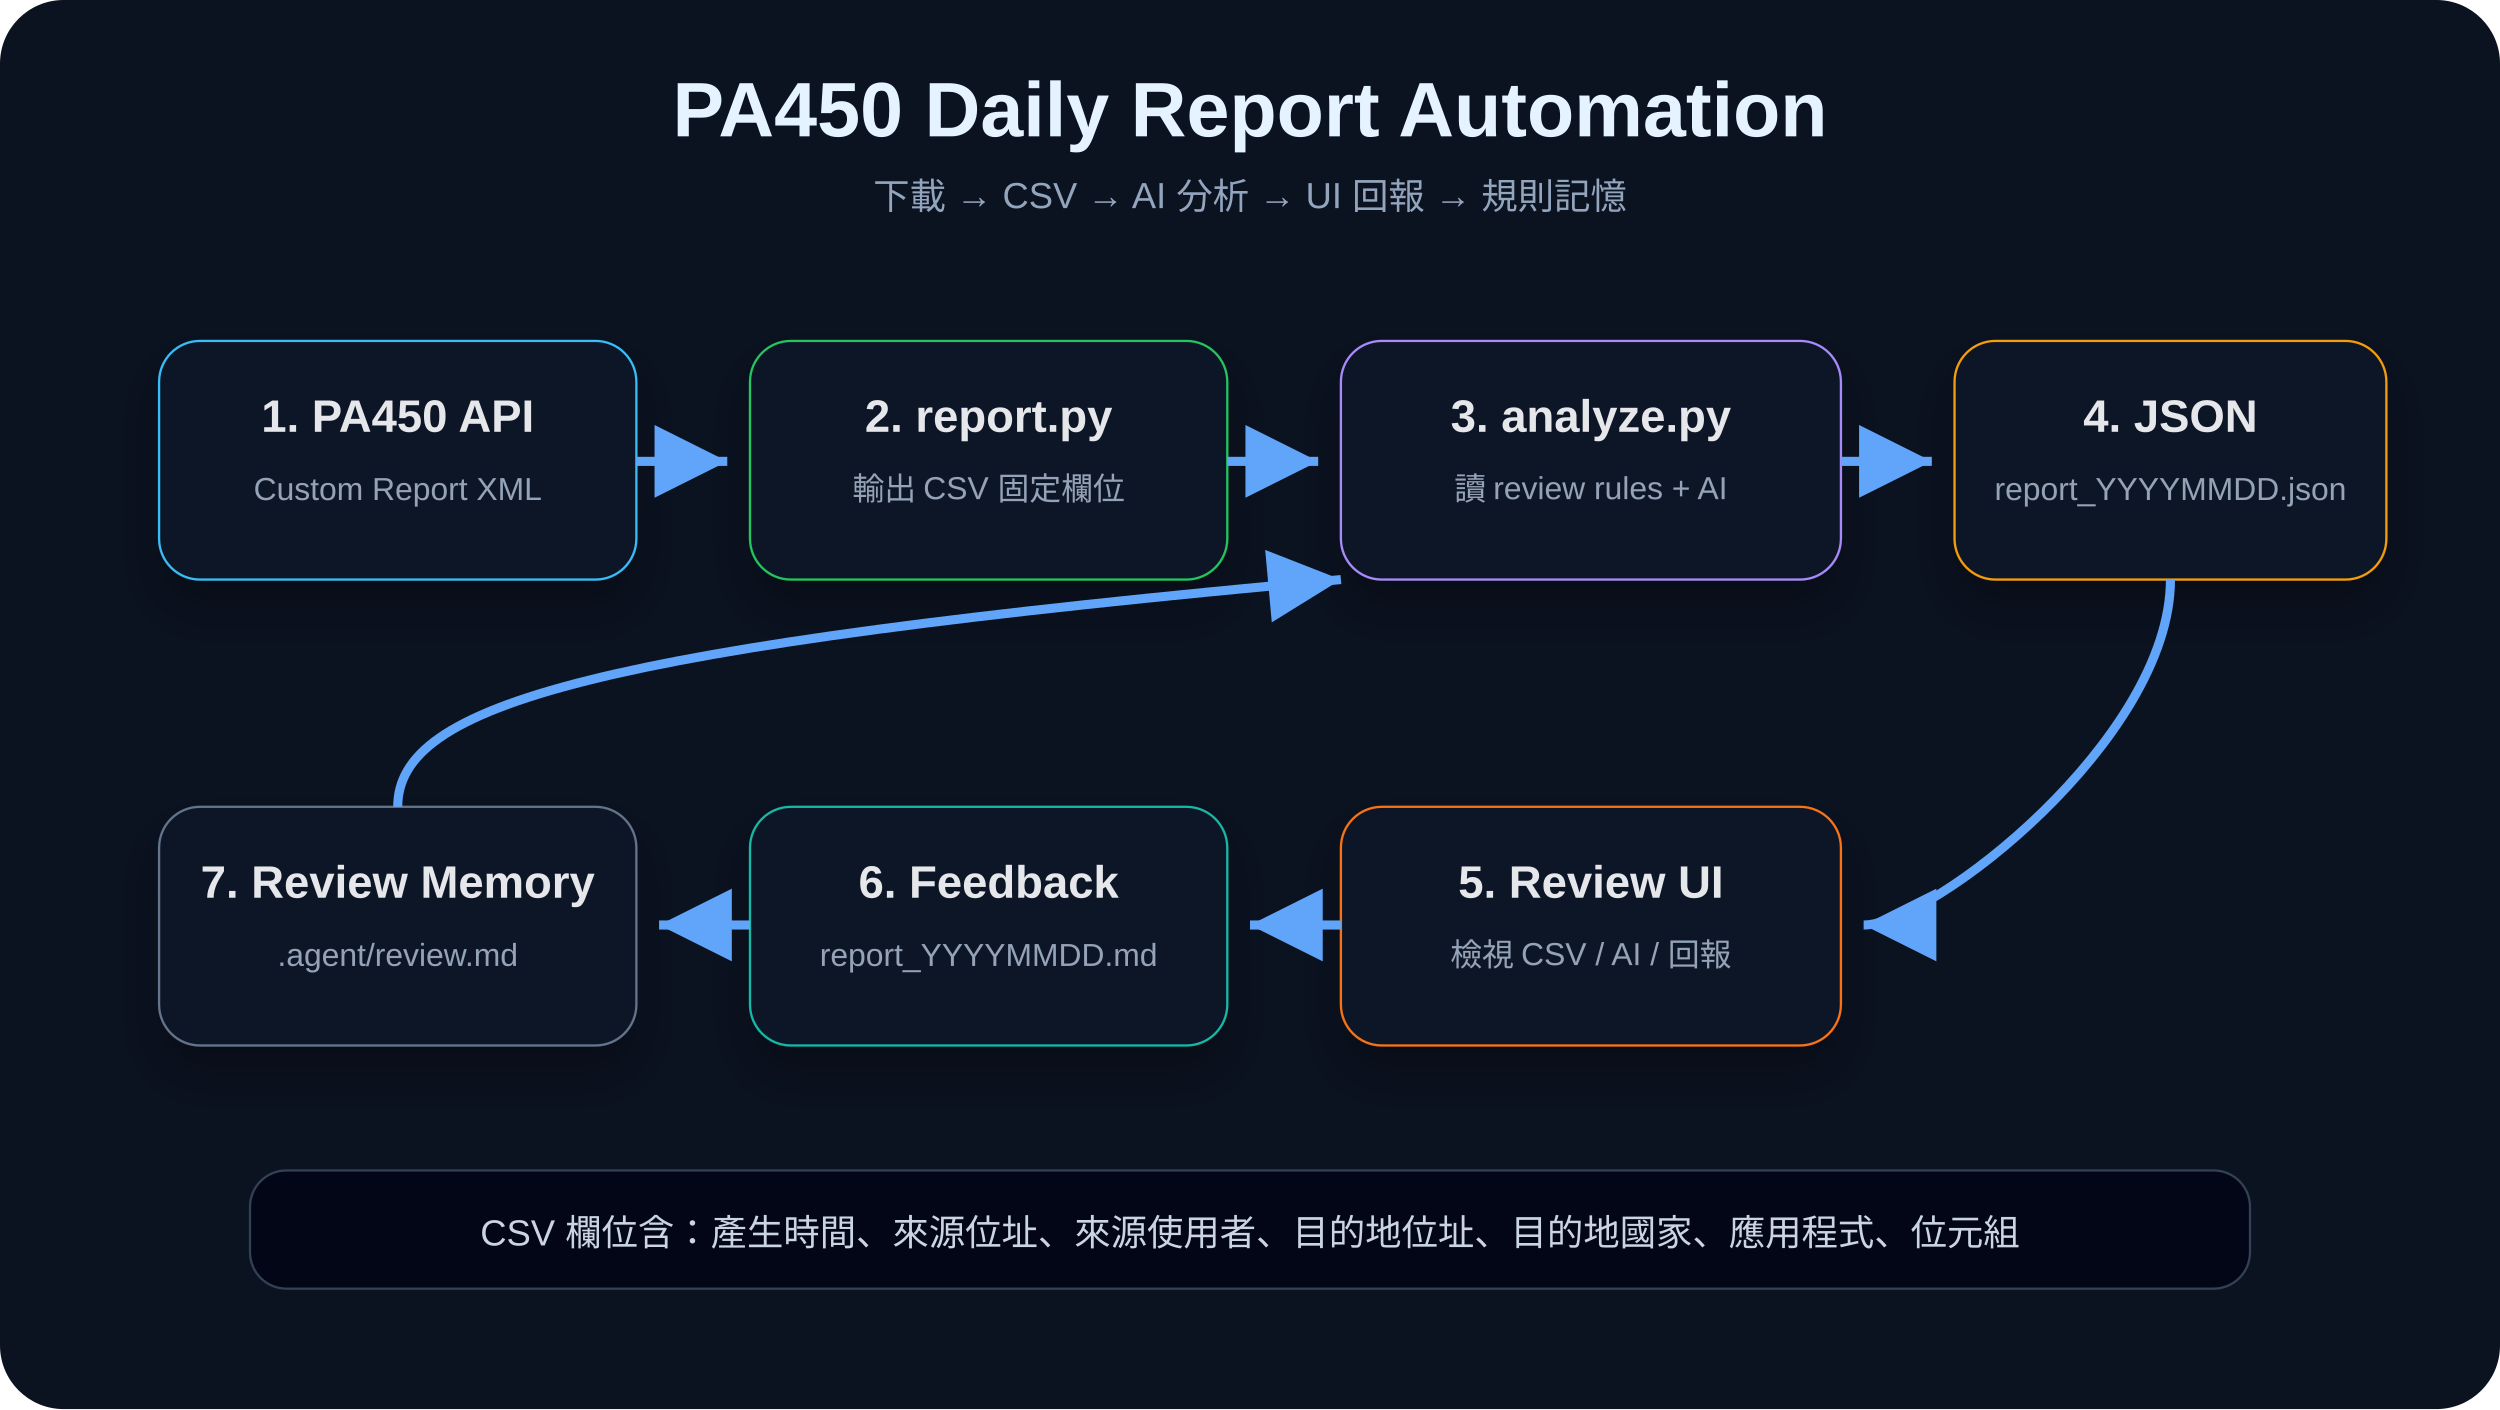
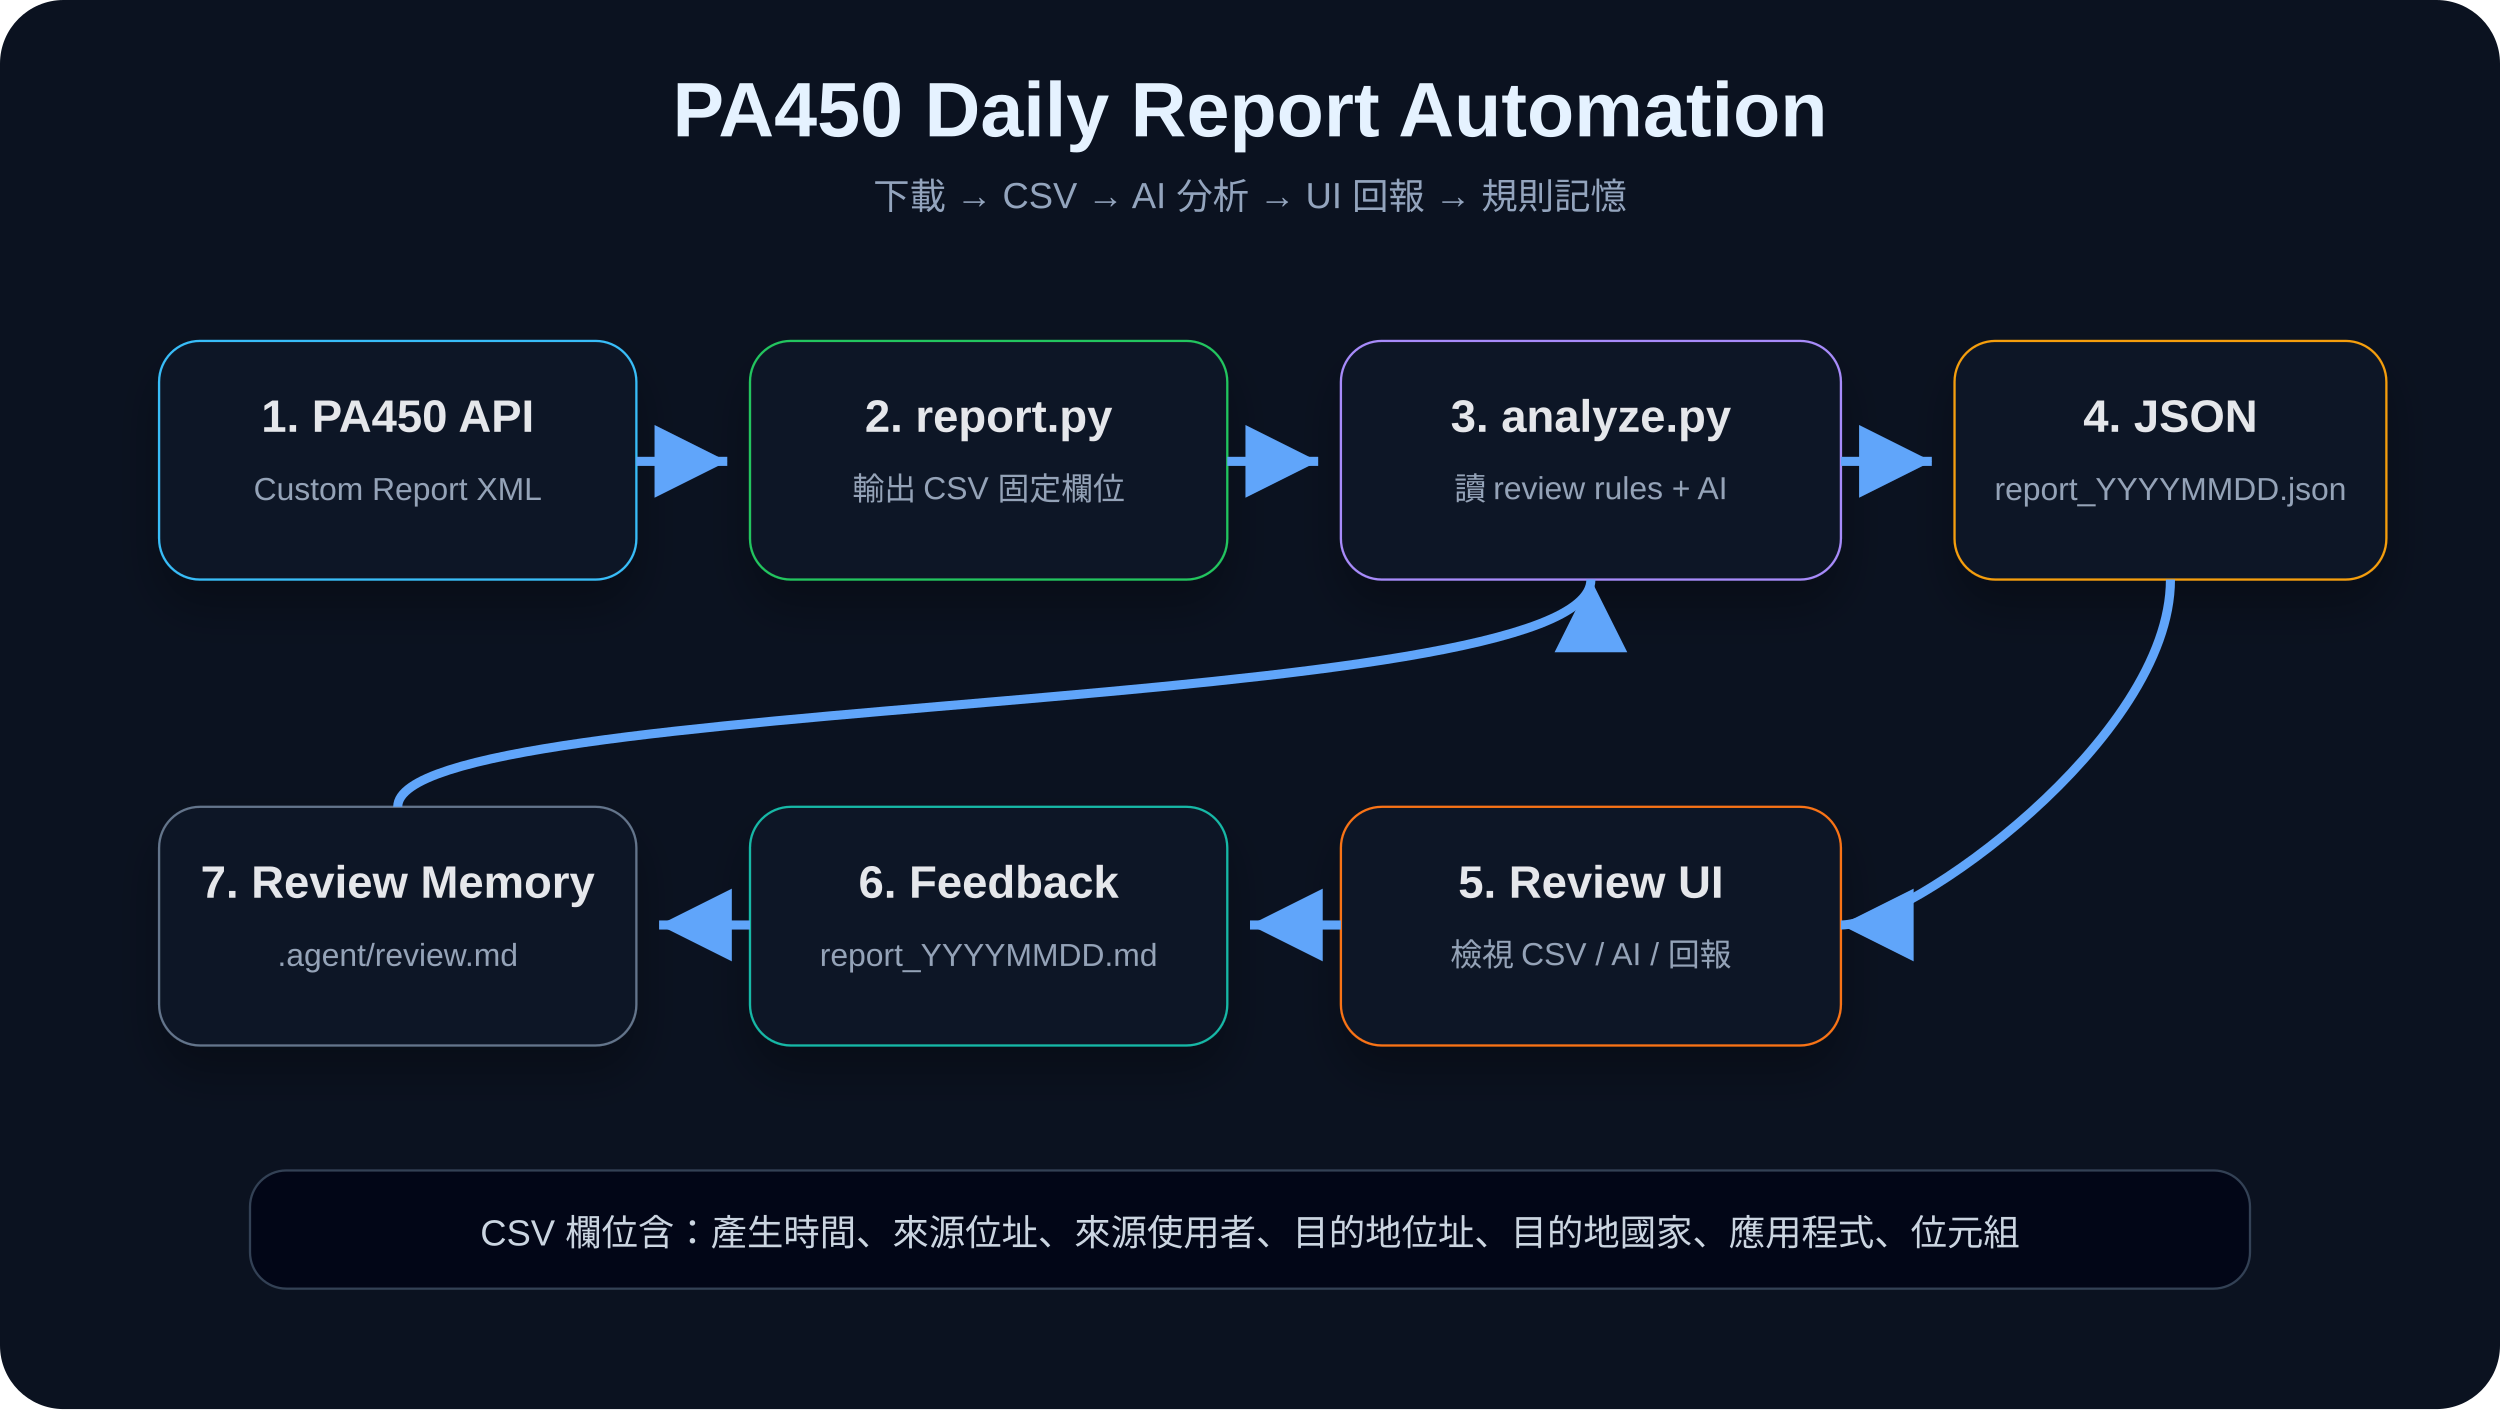
<svg xmlns="http://www.w3.org/2000/svg" width="1100" height="620" viewBox="0 0 1100 620" role="img" aria-labelledby="title desc">
  <defs>
    <marker id="arrow" markerWidth="12" markerHeight="12" refX="10" refY="6" orient="auto" markerUnits="strokeWidth">
      <path d="M2,2 L10,6 L2,10 Z" fill="#60a5fa" />
    </marker>
    <filter id="shadow" x="-20%" y="-20%" width="140%" height="140%">
      <feDropShadow dx="0" dy="12" stdDeviation="10" flood-color="#000" flood-opacity="0.28" />
    </filter>
  </defs>
  <rect width="1100" height="620" rx="28" fill="#0b1220" />
  <text x="550" y="60" text-anchor="middle" fill="#e5f2ff" font-family="Segoe UI, Noto Sans TC, Arial" font-size="34" font-weight="800">PA450 Daily Report Automation</text>
  <text x="550" y="92" text-anchor="middle" fill="#93a4bd" font-family="Segoe UI, Noto Sans TC, Arial" font-size="16">下載 → CSV → AI 分析 → UI 回報 → 規則記憶</text>
  <g font-family="Segoe UI, Noto Sans TC, Arial" filter="url(#shadow)">
    <rect x="70" y="150" width="210" height="105" rx="18" fill="#111827" stroke="#38bdf8" />
    <text x="175" y="190" text-anchor="middle" fill="#e5e7eb" font-size="20" font-weight="700">1. PA450 API</text>
    <text x="175" y="220" text-anchor="middle" fill="#94a3b8" font-size="14">Custom Report XML</text>
    <rect x="330" y="150" width="210" height="105" rx="18" fill="#111827" stroke="#22c55e" />
    <text x="435" y="190" text-anchor="middle" fill="#e5e7eb" font-size="20" font-weight="700">2. report.py</text>
    <text x="435" y="220" text-anchor="middle" fill="#94a3b8" font-size="14">輸出 CSV 固定欄位</text>
    <rect x="590" y="150" width="220" height="105" rx="18" fill="#111827" stroke="#a78bfa" />
    <text x="700" y="190" text-anchor="middle" fill="#e5e7eb" font-size="20" font-weight="700">3. analyze.py</text>
    <text x="700" y="220" text-anchor="middle" fill="#94a3b8" font-size="14">讀 review rules + AI</text>
    <rect x="860" y="150" width="190" height="105" rx="18" fill="#111827" stroke="#f59e0b" />
    <text x="955" y="190" text-anchor="middle" fill="#e5e7eb" font-size="20" font-weight="700">4. JSON</text>
    <text x="955" y="220" text-anchor="middle" fill="#94a3b8" font-size="14">report_YYYYMMDD.json</text>
    <rect x="590" y="355" width="220" height="105" rx="18" fill="#111827" stroke="#f97316" />
    <text x="700" y="395" text-anchor="middle" fill="#e5e7eb" font-size="20" font-weight="700">5. Review UI</text>
    <text x="700" y="425" text-anchor="middle" fill="#94a3b8" font-size="14">檢視 CSV / AI / 回報</text>
    <rect x="330" y="355" width="210" height="105" rx="18" fill="#111827" stroke="#14b8a6" />
    <text x="435" y="395" text-anchor="middle" fill="#e5e7eb" font-size="20" font-weight="700">6. Feedback</text>
    <text x="435" y="425" text-anchor="middle" fill="#94a3b8" font-size="14">report_YYYYMMDD.md</text>
    <rect x="70" y="355" width="210" height="105" rx="18" fill="#111827" stroke="#64748b" />
    <text x="175" y="395" text-anchor="middle" fill="#e5e7eb" font-size="20" font-weight="700">7. Review Memory</text>
    <text x="175" y="425" text-anchor="middle" fill="#94a3b8" font-size="14">.agent/review.md</text>
  </g>
  <g stroke="#60a5fa" stroke-width="4" fill="none" marker-end="url(#arrow)">
    <path d="M280 203 H320" />
    <path d="M540 203 H580" />
    <path d="M810 203 H850" />
-     <path d="M955 255 C955 325 850 407 820 407" />
+     <path d="M955 255 C955 325 840 407 810 407" />
    <path d="M590 407 H550" />
    <path d="M330 407 H290" />
-     <path d="M175 355 C175 310 260 285 590 255" />
+     <path d="M175 355 C175 305 700 315 700 255" />
  </g>
  <rect x="110" y="515" width="880" height="52" rx="16" fill="#020617" stroke="#334155" />
  <text x="550" y="548" text-anchor="middle" fill="#cbd5e1" font-family="Segoe UI, Noto Sans TC, Arial" font-size="16">CSV 欄位含：產生時間、來源位址、來源使用者、目的地位址、目的地國家、應用程式、位元組</text>
</svg>
